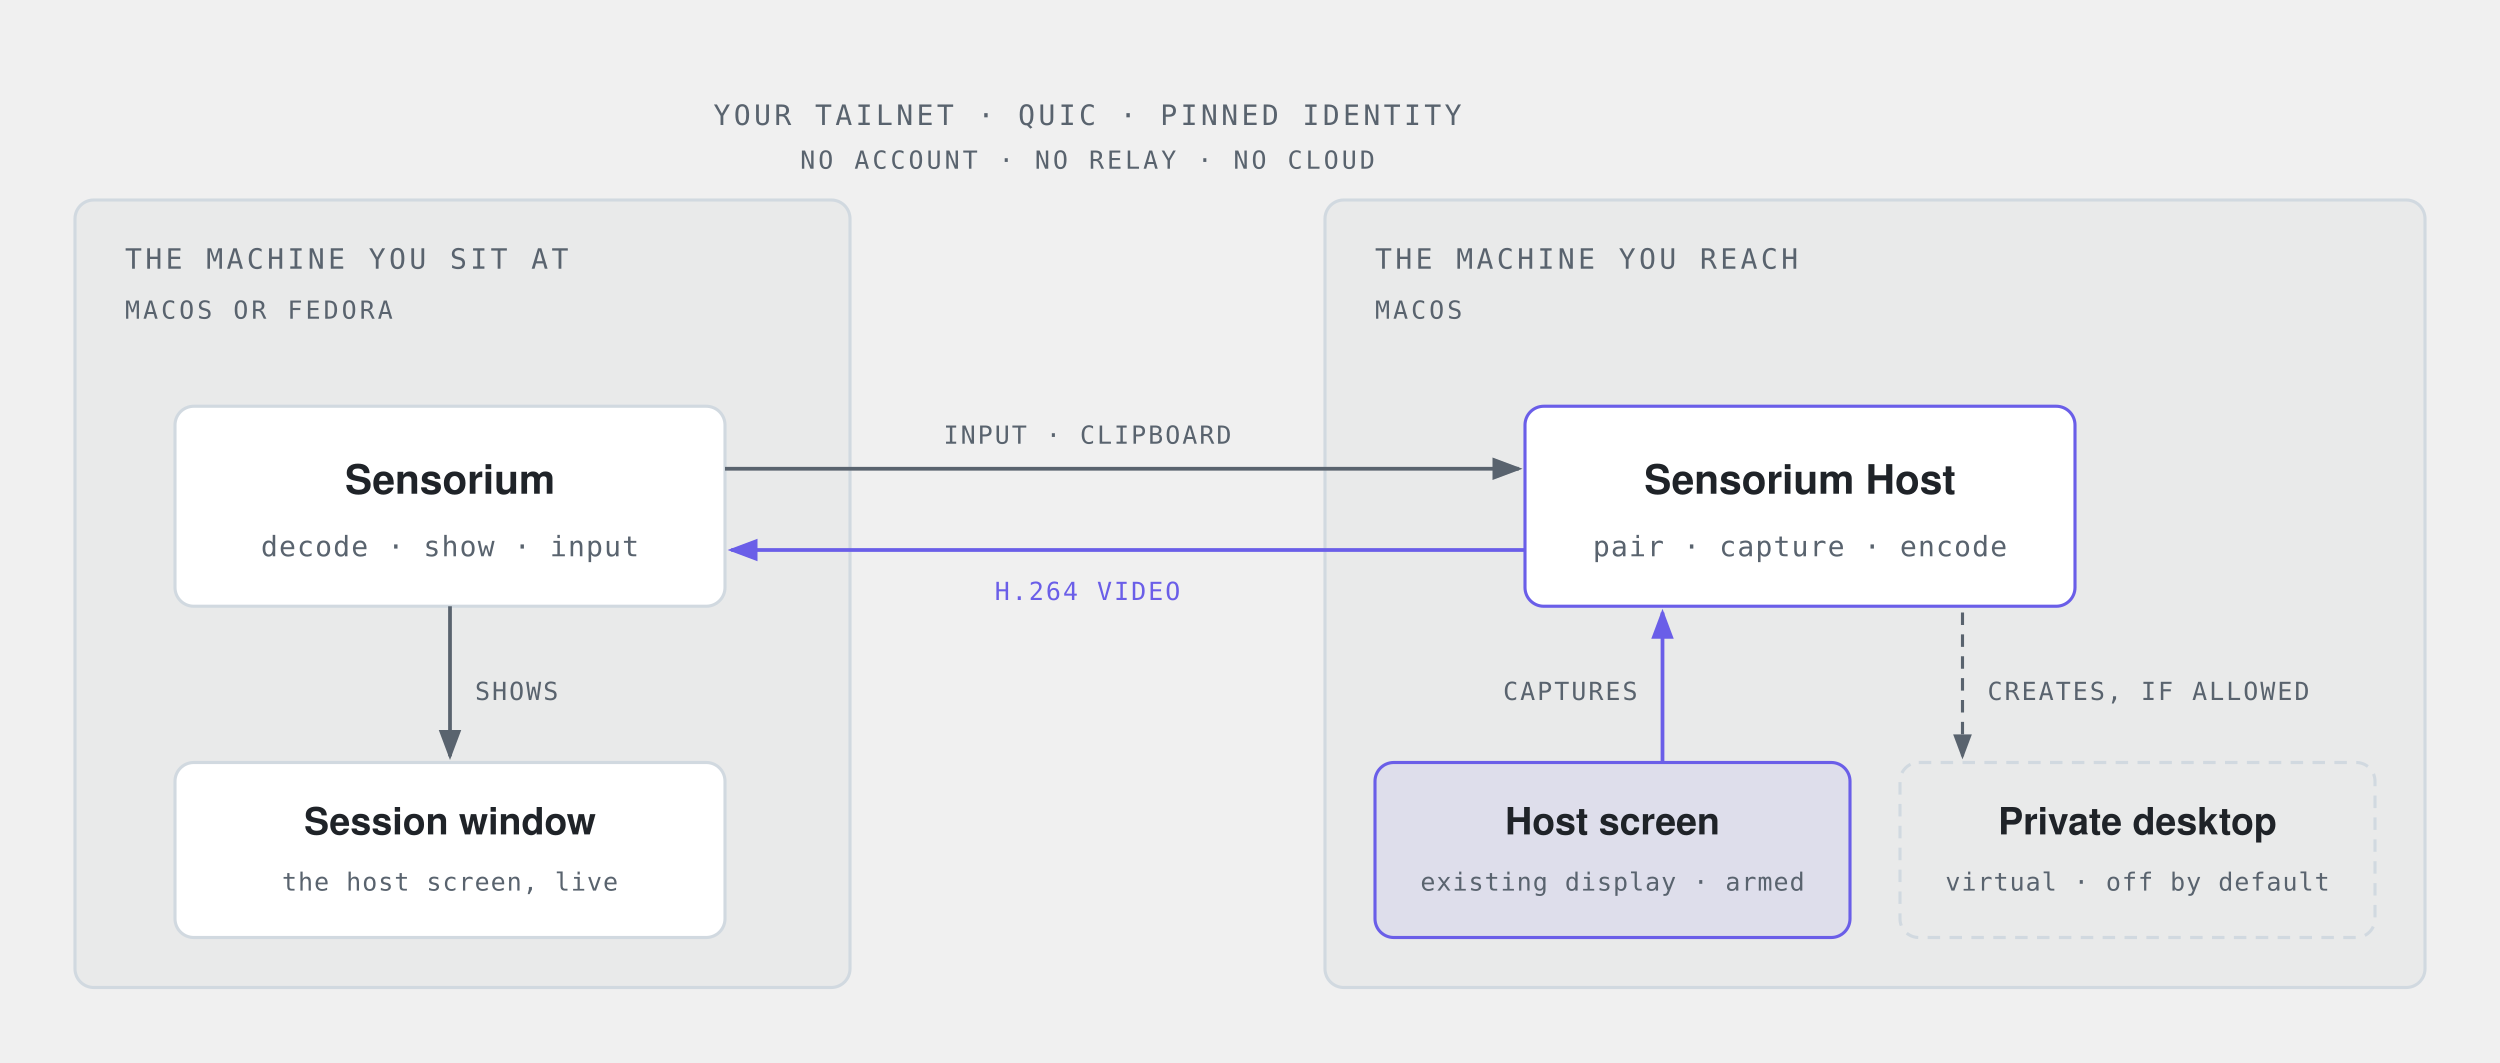
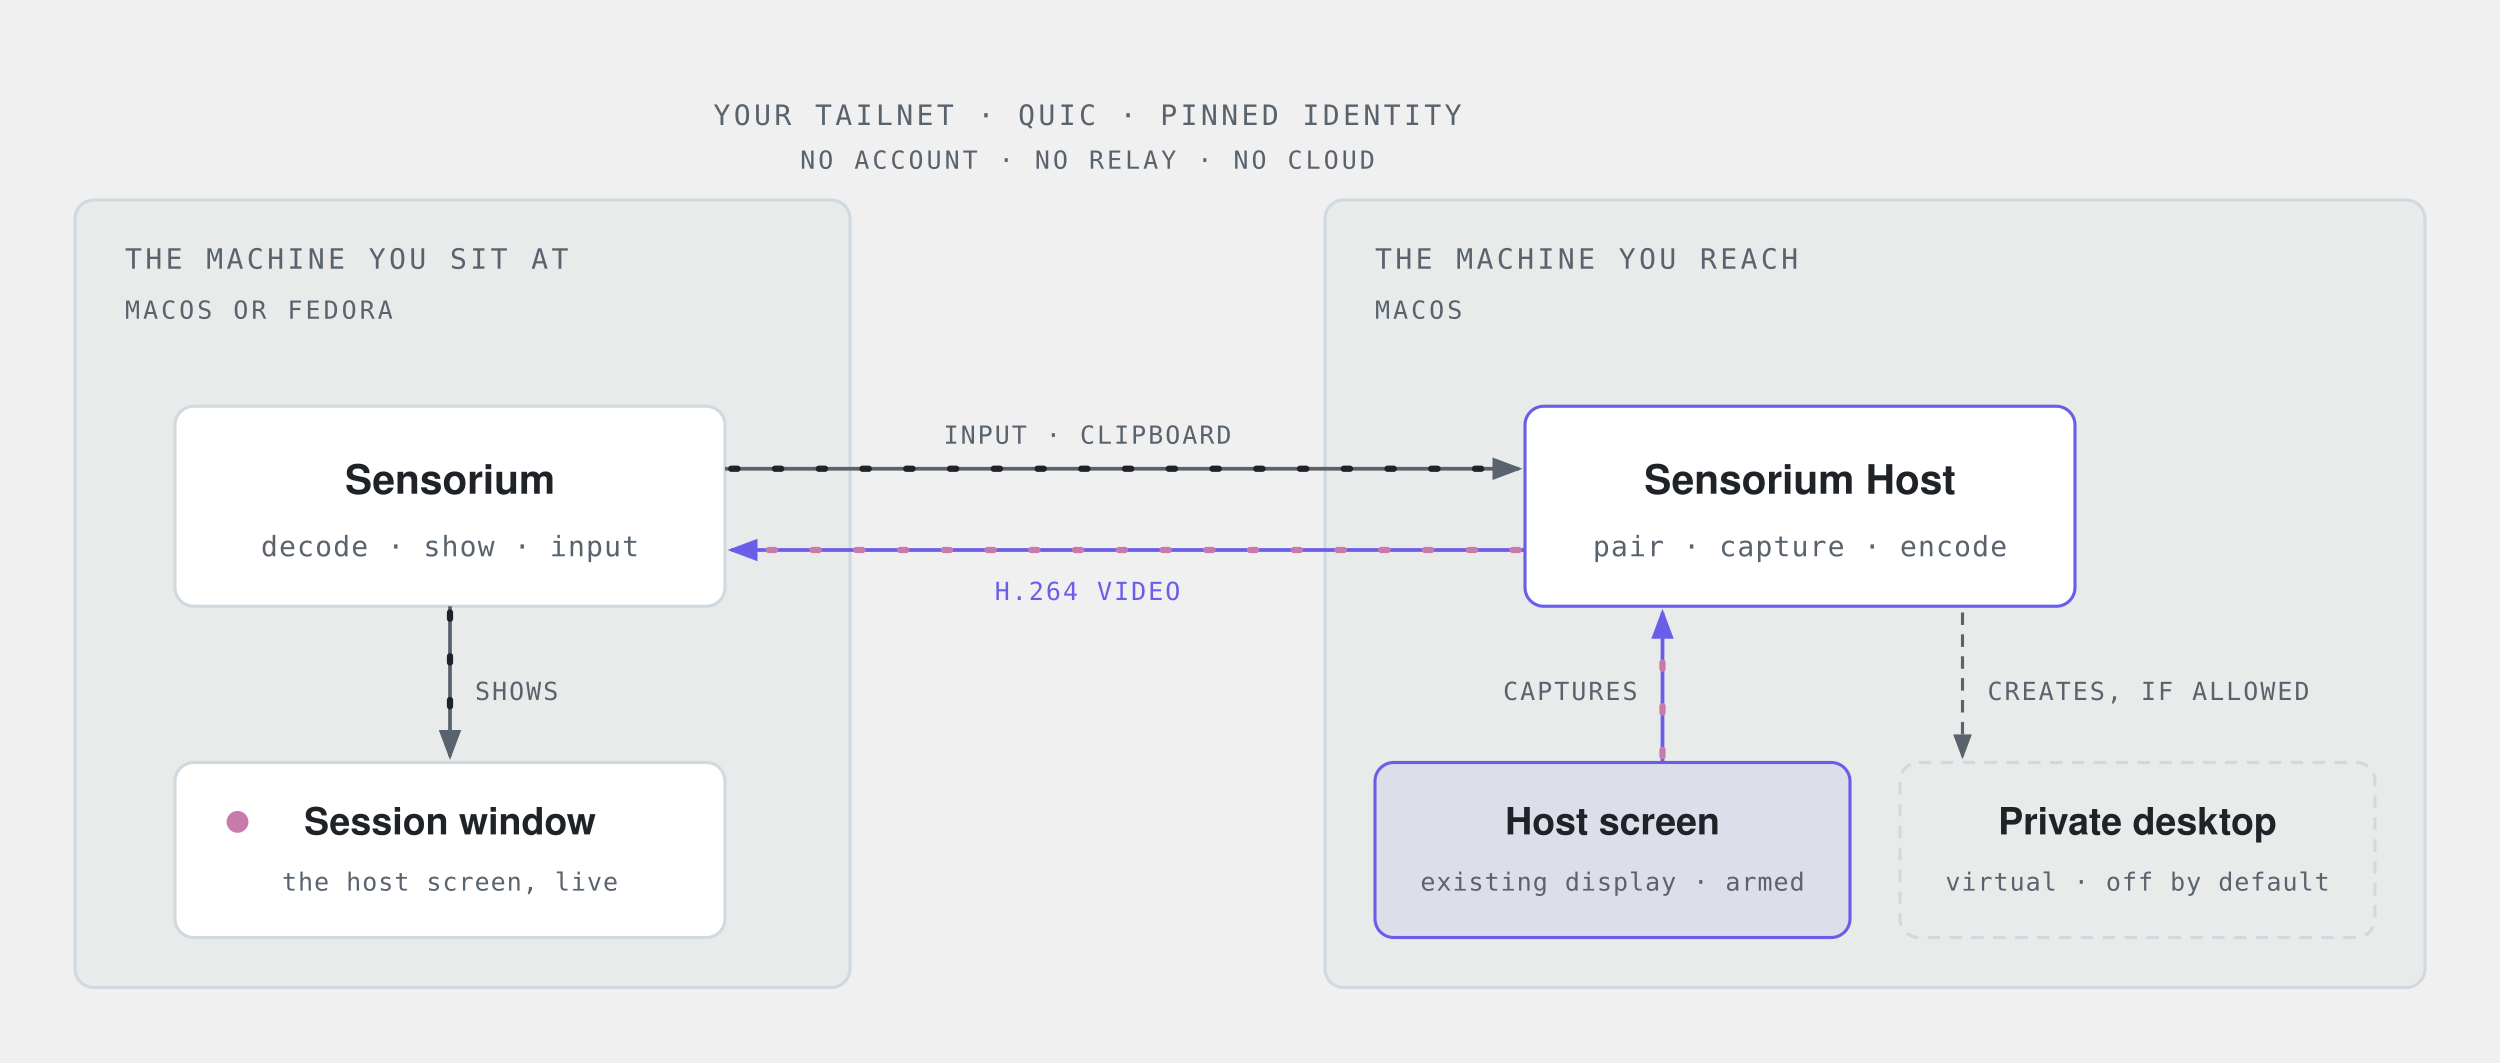
<svg xmlns="http://www.w3.org/2000/svg" viewBox="0 0 800 340" width="800" height="340" role="img" aria-labelledby="t d">
  <defs>
    <marker id="a" markerWidth="8" markerHeight="6" refX="7" refY="3" orient="auto">
      <polygon points="0 0, 8 3, 0 6" fill="#59636e" />
    </marker>
    <marker id="b" markerWidth="8" markerHeight="6" refX="7" refY="3" orient="auto">
      <polygon points="0 0, 8 3, 0 6" fill="#6a5ee8" />
    </marker>
  </defs>
+   <style>
+     .flow { fill: none; stroke-width: 2; stroke-linecap: round; stroke-dasharray: 2 12; animation: flow 1s linear infinite; }
+     .fast { animation-duration: 0.5s; }
+     .live { animation: live 1.6s ease-in-out infinite; }
+     @keyframes flow { to { stroke-dashoffset: -14; } }
+     @keyframes live { 0%, 100% { opacity: 1; } 50% { opacity: 0.25; } }
+     @media (prefers-reduced-motion: reduce) { .flow, .live { animation: none; } .flow { opacity: 0; } }
+   </style>
  <rect x="24" y="64" width="248" height="252" rx="6" fill="rgba(31,35,40,0.03)" stroke="#d1d9e0" />
  <text x="40" y="86" fill="#59636e" font-size="9" font-family="ui-monospace, SFMono-Regular, Menlo, monospace" text-anchor="start" letter-spacing="0.12em">THE MACHINE YOU SIT AT</text>
  <text x="40" y="102" fill="#59636e" font-size="8" font-family="ui-monospace, SFMono-Regular, Menlo, monospace" text-anchor="start" letter-spacing="0.12em">MACOS OR FEDORA</text>
  <rect x="424" y="64" width="352" height="252" rx="6" fill="rgba(31,35,40,0.03)" stroke="#d1d9e0" />
  <text x="440" y="86" fill="#59636e" font-size="9" font-family="ui-monospace, SFMono-Regular, Menlo, monospace" text-anchor="start" letter-spacing="0.12em">THE MACHINE YOU REACH</text>
  <text x="440" y="102" fill="#59636e" font-size="8" font-family="ui-monospace, SFMono-Regular, Menlo, monospace" text-anchor="start" letter-spacing="0.12em">MACOS</text>
  <text x="348" y="40" fill="#59636e" font-size="9" font-family="ui-monospace, SFMono-Regular, Menlo, monospace" text-anchor="middle" letter-spacing="0.12em">YOUR TAILNET · QUIC · PINNED IDENTITY</text>
  <text x="348" y="54" fill="#59636e" font-size="8" font-family="ui-monospace, SFMono-Regular, Menlo, monospace" text-anchor="middle" letter-spacing="0.12em">NO ACCOUNT · NO RELAY · NO CLOUD</text>
  <rect x="56" y="130" width="176" height="64" rx="6" fill="#ffffff" stroke="#d1d9e0" />
  <text x="144" y="158" fill="#1f2328" font-size="13" font-weight="600" font-family="-apple-system, BlinkMacSystemFont, 'Segoe UI', Helvetica, Arial, sans-serif" text-anchor="middle">Sensorium</text>
  <text x="144" y="178" fill="#59636e" font-size="9" font-family="ui-monospace, SFMono-Regular, Menlo, monospace" text-anchor="middle" letter-spacing="0.04em">decode · show · input</text>
  <rect x="488" y="130" width="176" height="64" rx="6" fill="#ffffff" stroke="#6a5ee8" />
  <text x="576" y="158" fill="#1f2328" font-size="13" font-weight="600" font-family="-apple-system, BlinkMacSystemFont, 'Segoe UI', Helvetica, Arial, sans-serif" text-anchor="middle">Sensorium Host</text>
  <text x="576" y="178" fill="#59636e" font-size="9" font-family="ui-monospace, SFMono-Regular, Menlo, monospace" text-anchor="middle" letter-spacing="0.04em">pair · capture · encode</text>
  <line x1="232" y1="150" x2="486" y2="150" stroke="#59636e" stroke-width="1.2" marker-end="url(#a)" />
  <text x="348" y="142" fill="#59636e" font-size="8" font-family="ui-monospace, SFMono-Regular, Menlo, monospace" text-anchor="middle" letter-spacing="0.08em">INPUT · CLIPBOARD</text>
  <line x1="488" y1="176" x2="234" y2="176" stroke="#6a5ee8" stroke-width="1.2" marker-end="url(#b)" />
  <text x="348" y="192" fill="#6a5ee8" font-size="8" font-family="ui-monospace, SFMono-Regular, Menlo, monospace" text-anchor="middle" letter-spacing="0.08em">H.264 VIDEO</text>
  <rect x="56" y="244" width="176" height="56" rx="6" fill="#ffffff" stroke="#d1d9e0" />
  <text x="144" y="267" fill="#1f2328" font-size="12" font-weight="600" font-family="-apple-system, BlinkMacSystemFont, 'Segoe UI', Helvetica, Arial, sans-serif" text-anchor="middle">Session window</text>
  <text x="144" y="285" fill="#59636e" font-size="8" font-family="ui-monospace, SFMono-Regular, Menlo, monospace" text-anchor="middle" letter-spacing="0.04em">the host screen, live</text>
  <line x1="144" y1="194" x2="144" y2="242" stroke="#59636e" stroke-width="1.2" marker-end="url(#a)" />
  <text x="152" y="224" fill="#59636e" font-size="8" font-family="ui-monospace, SFMono-Regular, Menlo, monospace" text-anchor="start" letter-spacing="0.08em">SHOWS</text>
  <rect x="440" y="244" width="152" height="56" rx="6" fill="rgba(124,112,245,0.10)" stroke="#6a5ee8" />
  <text x="516" y="267" fill="#1f2328" font-size="12" font-weight="600" font-family="-apple-system, BlinkMacSystemFont, 'Segoe UI', Helvetica, Arial, sans-serif" text-anchor="middle">Host screen</text>
  <text x="516" y="285" fill="#59636e" font-size="8" font-family="ui-monospace, SFMono-Regular, Menlo, monospace" text-anchor="middle" letter-spacing="0.04em">existing display · armed</text>
  <line x1="532" y1="244" x2="532" y2="196" stroke="#6a5ee8" stroke-width="1.2" marker-end="url(#b)" />
  <text x="524" y="224" fill="#59636e" font-size="8" font-family="ui-monospace, SFMono-Regular, Menlo, monospace" text-anchor="end" letter-spacing="0.08em">CAPTURES</text>
  <rect x="608" y="244" width="152" height="56" rx="6" fill="none" stroke="#d1d9e0" stroke-dasharray="4,3" />
  <text x="684" y="267" fill="#1f2328" font-size="12" font-weight="600" font-family="-apple-system, BlinkMacSystemFont, 'Segoe UI', Helvetica, Arial, sans-serif" text-anchor="middle">Private desktop</text>
  <text x="684" y="285" fill="#59636e" font-size="8" font-family="ui-monospace, SFMono-Regular, Menlo, monospace" text-anchor="middle" letter-spacing="0.04em">virtual · off by default</text>
  <line x1="628" y1="196" x2="628" y2="242" stroke="#59636e" stroke-width="1" stroke-dasharray="4,3" marker-end="url(#a)" />
  <text x="636" y="224" fill="#59636e" font-size="8" font-family="ui-monospace, SFMono-Regular, Menlo, monospace" text-anchor="start" letter-spacing="0.08em">CREATES, IF ALLOWED</text>
+   <line class="flow" x1="234" y1="150" x2="476" y2="150" stroke="#1f2328" />
+   <line class="flow fast" x1="486" y1="176" x2="244" y2="176" stroke="#C87AAA" />
+   <line class="flow fast" x1="532" y1="242" x2="532" y2="206" stroke="#C87AAA" />
+   <line class="flow" x1="144" y1="196" x2="144" y2="232" stroke="#1f2328" />
+   <circle class="live" cx="76" cy="263" r="3.5" fill="#C87AAA" />
</svg>
